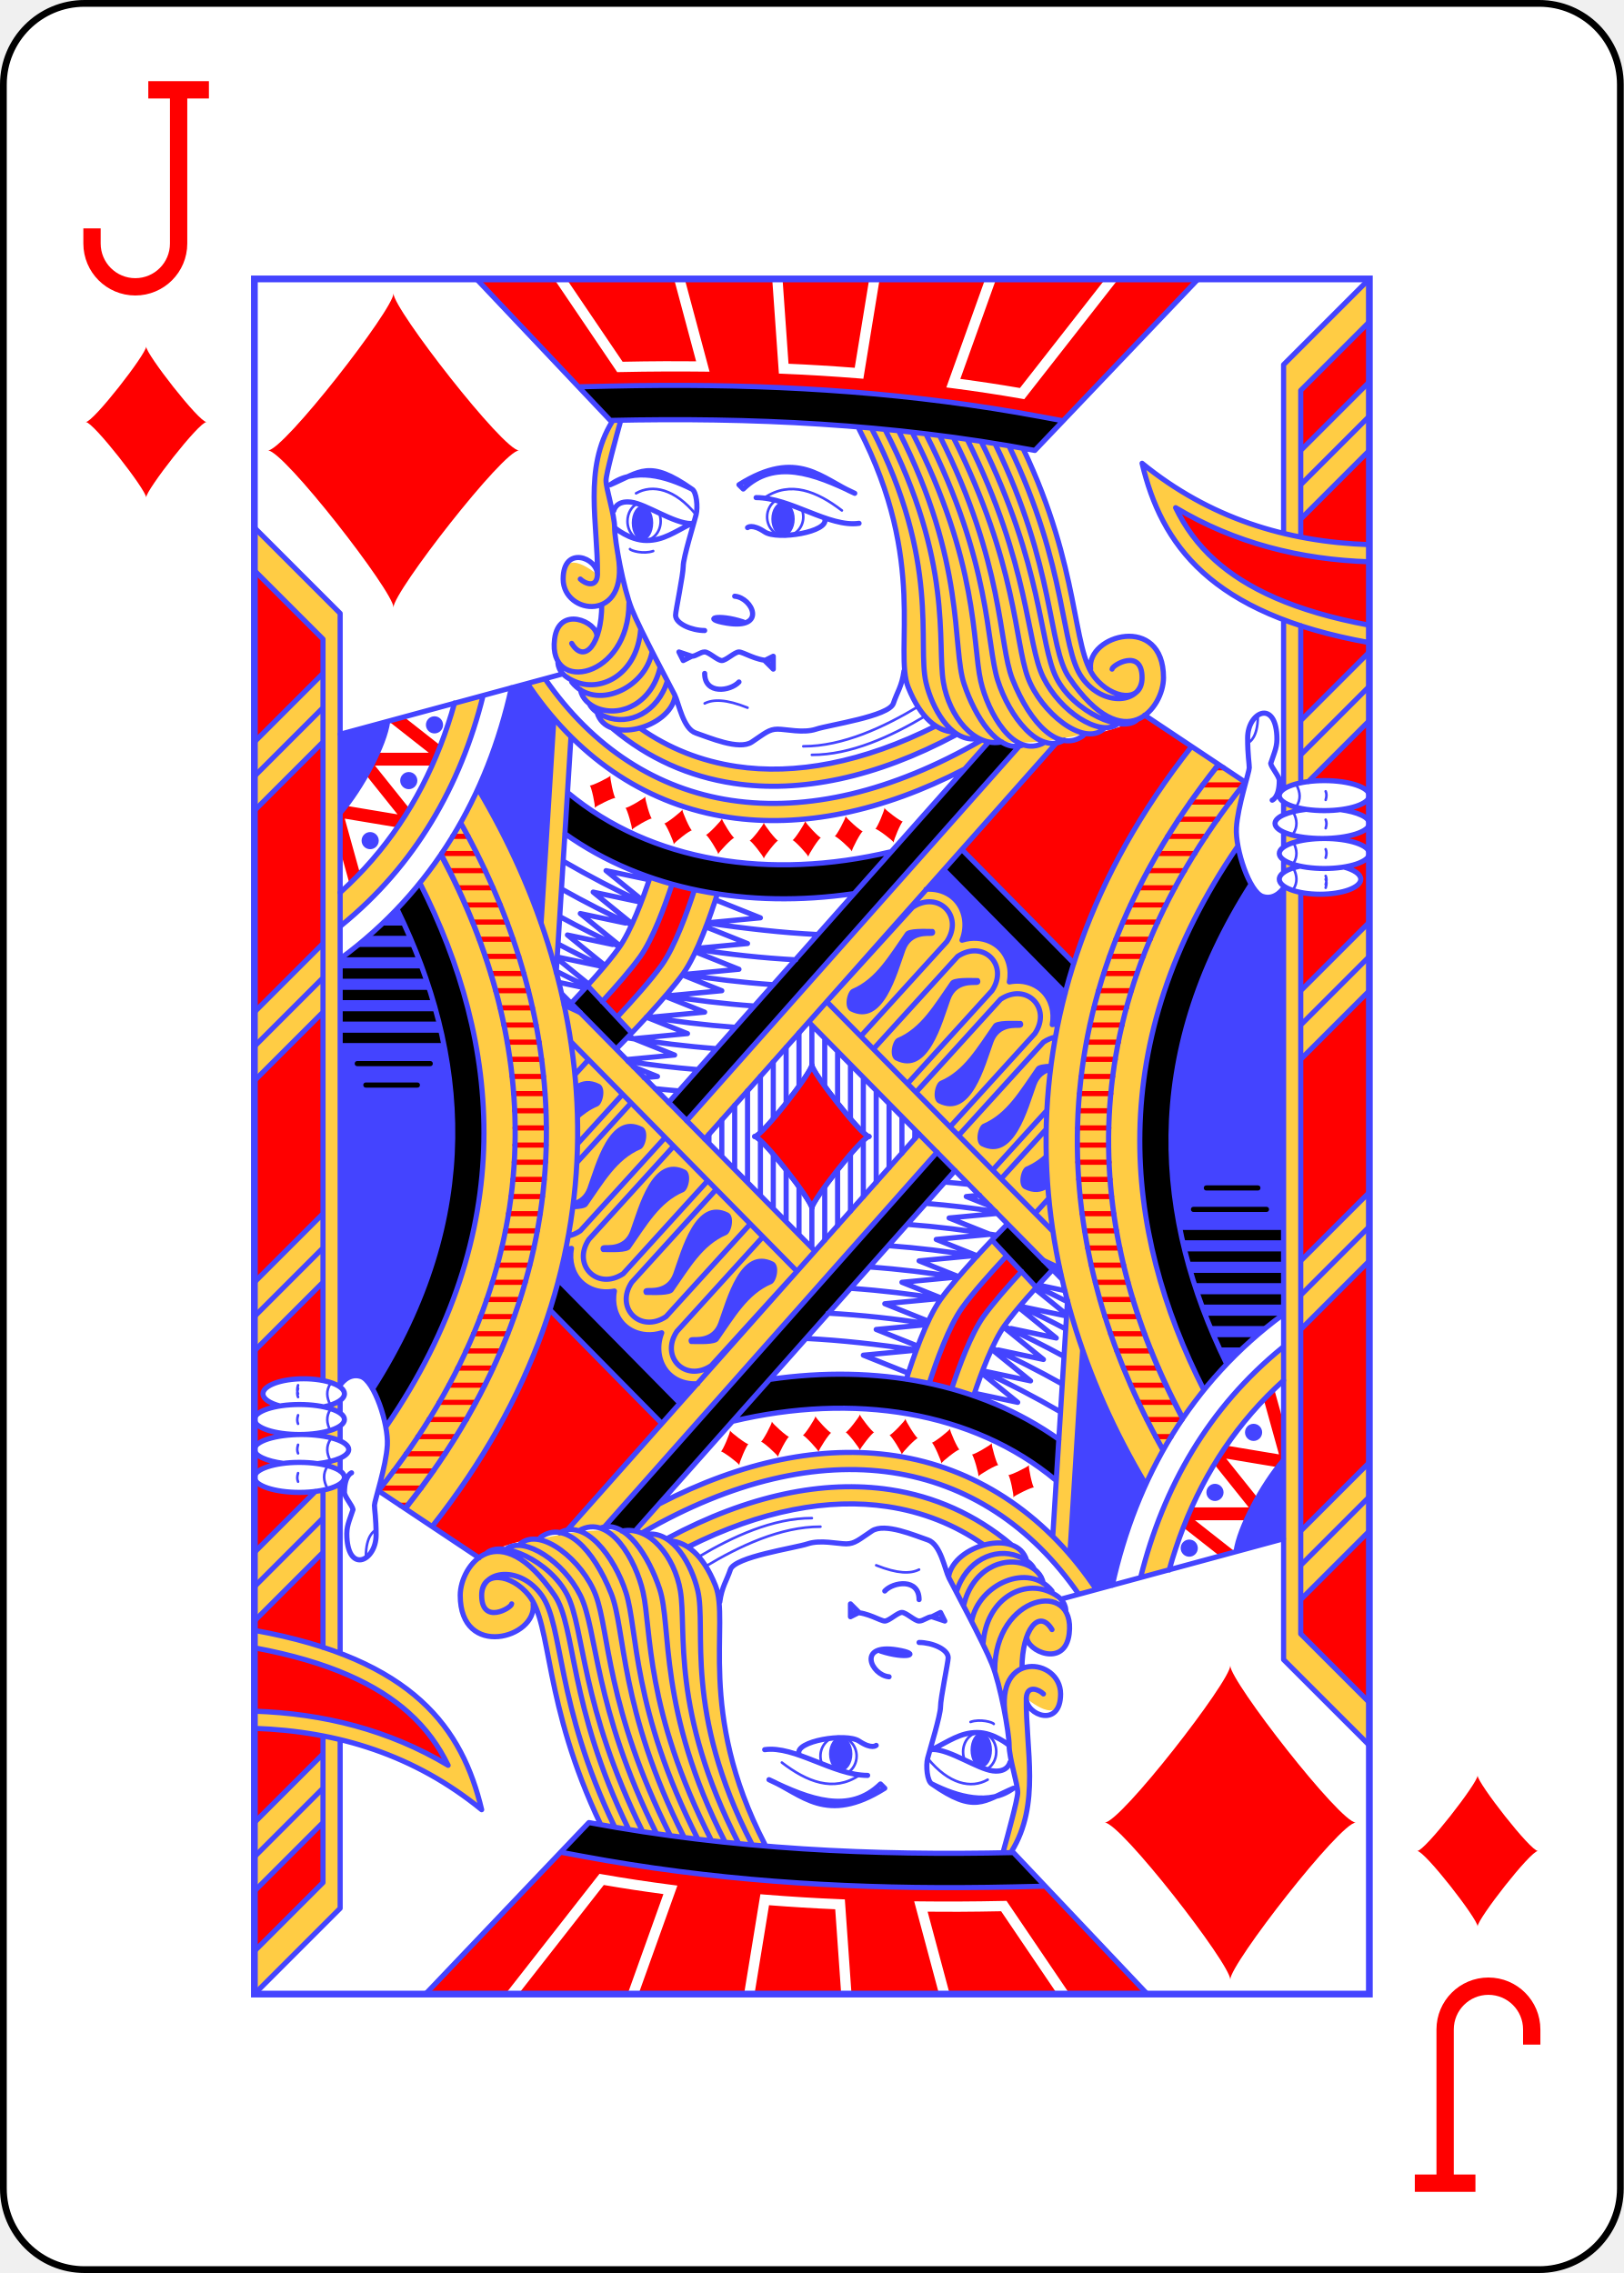
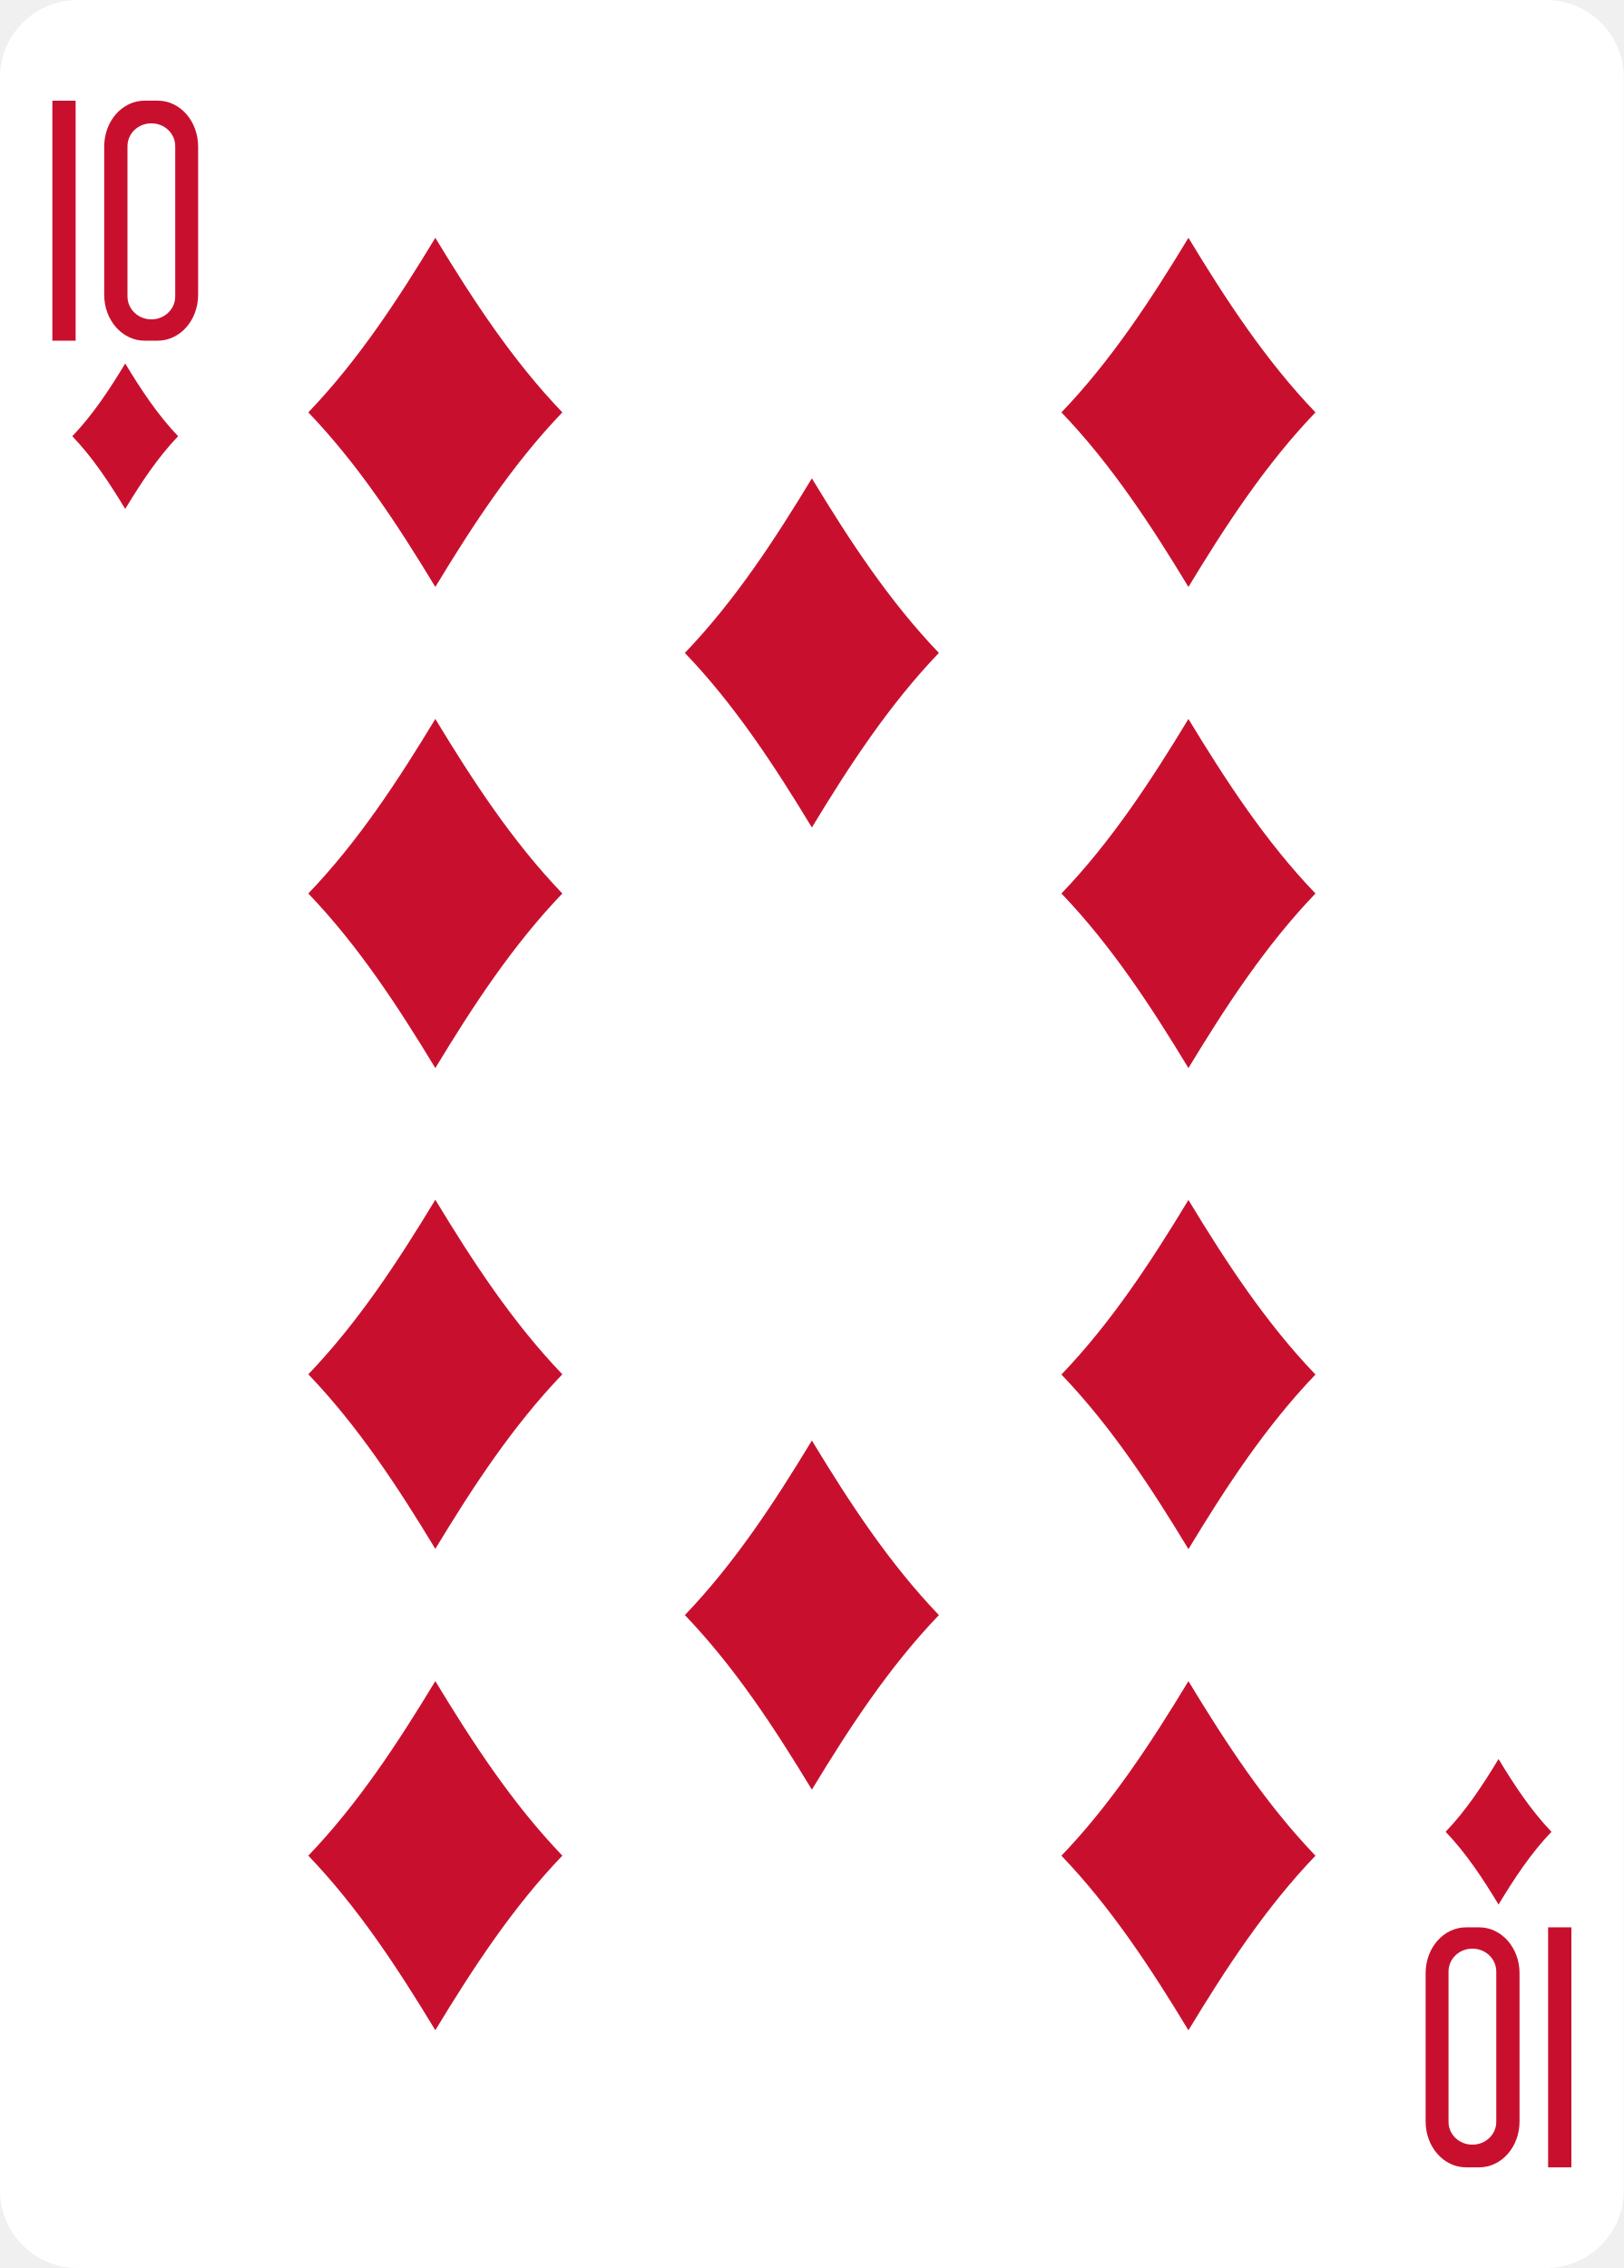
- <svg xmlns="http://www.w3.org/2000/svg" xmlns:xlink="http://www.w3.org/1999/xlink" class="card" face="JD" height="3.5in" preserveAspectRatio="none" viewBox="-120 -168 240 336" width="2.5in">
-   <defs>
-     <symbol id="VDJ" viewBox="-500 -500 1000 1000" preserveAspectRatio="xMinYMid">
-       <path d="M50 -460L250 -460M150 -460L150 250A100 100 0 0 1 -250 250L-250 220" stroke="red" stroke-width="80" stroke-linecap="square" stroke-miterlimit="1.5" fill="none" />
-     </symbol>
-     <symbol id="SDJ" viewBox="-600 -600 1200 1200" preserveAspectRatio="xMinYMid">
-       <path d="M-400 0C-350 0 0 -450 0 -500C0 -450 350 0 400 0C350 0 0 450 0 500C0 450 -350 0 -400 0Z" fill="red" />
-     </symbol>
-     <symbol id="DJ6" preserveAspectRatio="none" viewBox="0 0 1300 2000">
-       <g transform="scale(-1,1)translate(-1300,0)">
-         <path stroke="#44F" stroke-linecap="round" stroke-linejoin="round" stroke-width="3" fill="none" d="M85,590c-4.701,8.725 -5.187,17.099 0,25M88.71,621.884c-4.701,8.725 -5.187,17.099 0,25M88.71,656.884c-4.701,8.725 -5.187,17.099 0,25M88.71,686.884c-4.701,8.725 -5.187,17.099 0,25M130,510c0,25 10,30 10,30M50.928,597.5c-1.131,2.58 -1.339,5.774 0,10M50.928,630.524c-1.131,2.58 -1.339,5.774 0,10M50.928,665c-1.131,2.58 -1.339,5.774 0,10M50.928,700c-1.131,2.58 -1.339,5.774 0,10M50.928,696.159c-1.131,2.58 -1.339,5.774 0,10M725,500c25,-10 40,-10 50,-5M705,255c-30,-20 -60.951,-7.28 -90,15M785,275c24.496,-30.289 50.876,-35.961 70,-25M692.54,258.604c5.799,4.009 9.635,10.975 9.635,18.896 0,12.426 -9.441,22.5 -21.088,22.5 -11.646,0 -21.088,-10.074 -21.088,-22.5 0,-3.285 0.66,-6.406 1.846,-9.22M853.124,261.739c6.976,3.399 11.876,11.415 11.876,20.761 0,12.426 -8.662,22.5 -19.347,22.5 -10.685,0 -19.347,-10.074 -19.347,-22.5 0,-3.816 0.817,-7.411 2.259,-10.56M835,317.323c11.292,3.969 26.1,-0.362 27.069,-2.323M517.969,509.822C557.538,533.358 604.489,555.092 650,555M525.369,498.266C565.472,522.392 613.488,545.094 660,545" />
-         <use xlink:href="#SDJ" height="200" width="200" transform="translate(650,1000)scale(1,1)rotate(0)translate(-100,-100)" stroke="#44F" stroke-width="36" stroke-linejoin="round" stroke-linecap="round" />
-         <use xlink:href="#SDJ" height="50" width="50" transform="translate(894,598)scale(1,1)rotate(-26)translate(-25,-25)" />
-         <use xlink:href="#SDJ" height="50" width="50" transform="translate(852,623)scale(1,1)rotate(-22)translate(-25,-25)" />
-         <use xlink:href="#SDJ" height="50" width="50" transform="translate(806,639)scale(1,1)rotate(-14)translate(-25,-25)" />
-         <use xlink:href="#SDJ" height="50" width="50" transform="translate(757,650)scale(1,1)rotate(-6)translate(-25,-25)" />
-         <use xlink:href="#SDJ" height="50" width="50" transform="translate(706,655)scale(1,1)rotate(0)translate(-25,-25)" />
-         <use xlink:href="#SDJ" height="50" width="50" transform="translate(656,653)scale(1,1)rotate(5)translate(-25,-25)" />
-         <use xlink:href="#SDJ" height="50" width="50" transform="translate(607,647)scale(1,1)rotate(10)translate(-25,-25)" />
-         <use xlink:href="#SDJ" height="50" width="50" transform="translate(560,637)scale(1,1)rotate(15)translate(-25,-25)" />
+ <svg xmlns="http://www.w3.org/2000/svg" width="63mm" height="88mm" viewBox="0 0 238.111 332.599" version="1.1" id="svg8">
+   <defs id="defs2" />
+   <g id="layer1" transform="translate(-1176.397,-1075.635)">
+     <g transform="matrix(1.06667,0,0,1.06667,-1854.08,1108.11)" id="DIAMOND-10">
+       <g style="display:inline" id="g7028-7" transform="translate(2580.63,-400.721)">
+         <rect ry="10.664" rx="10.678" style="display:inline;fill:#ffffff;fill-opacity:1;stroke:none;stroke-width:1.001;stroke-miterlimit:4;stroke-dasharray:none;stroke-opacity:1" id="rect7030-4" width="223.228" height="311.811" x="260.433" y="370.276" />
      </g>
-     </symbol>
-     <symbol id="DJ5" preserveAspectRatio="none" viewBox="0 0 1300 2000">
-       <g transform="scale(-1,1)translate(-1300,0)">
-         <path stroke="#44F" stroke-linecap="round" stroke-linejoin="round" stroke-width="6" fill="none" d="M100,709.952V1610L-2.9802322e-6,1710M100,678.111v13.911M100,645.033v17.312M100,609.791v14.839M100,397.41V594.643M5.9604645e-7,5.9604645e-7 100,100v196.63M100.156,1207.275c107.997,79.347 171.737,190.717 199.486,315.914M207.3,545.261C445.376,846.844 403.682,1165.656 260.675,1405.606M358.174,1166.617 653.704,866.472M365.264,541.561 774.865,1002.951M650,870.236V1005M635,885.469V1120.805M620,900.703 620,1103.908M605,915.937l10e-6,171.074M590,931.172V1070.115M575,946.406V1053.219M560,961.641l-2e-5,74.682M545,976.875l-10e-6,42.551M530,992.109v10.42M408.006,544.65 795.9,981.588M444.424,540.616l372.51,419.609M368.801,1110.75 632.661,842.769M354.528,832.821 496.146,688.992M344.459,797.973 475.103,665.289M144.449,587.034 262.085,508.61M940.101,460.451l259.692,70.425M882.049,524.54c-41.333,34.618 -88.82,55.864 -141.033,63.696 -77.195,11.579 -165.246,-6.435 -258.699,-56.453M453.028,538.37c103.513,59.813 202.907,82.851 290.956,69.644 86.565,-12.985 161.584,-61.304 217.217,-141.821M850.411,523.829C816.55,547.595 778.945,562.323 738.049,568.457 669.735,578.704 590.814,564.241 505.551,521.317M557.384,667.852c141.56,33.774 280.148,12.039 377.1,-68.721M930.877,534.031l17.164,274.628M950.766,512.261c5.176,82.814 10.432,166.905 14.861,237.784M601.099,716.788c123.687,18.042 244.26,-3.946 336.972,-69.989M760.133,716.928C767.967,741.662 783.721,787.209 800,810c19.662,27.527 60.973,70.517 77.718,87.621M786.849,712.279C795.124,737.784 809.834,778.767 825,800c12.464,17.45 33.628,41.114 51.719,60.458M813.053,705.961C821.503,731.58 835.544,769.762 850,790c10.843,15.18 28.27,35.063 44.53,52.714M838.642,697.737C847.145,723.316 860.874,760.224 875,780c13.414,18.779 36.904,44.756 55.795,64.8M153.972,662.331C309.967,889.988 287.883,1108.489 192.987,1295.533M1199.928,715.507c-53.227,-48.045 -91.438,-105.975 -116.853,-171.387 -6.273,-16.146 -11.767,-32.747 -16.514,-49.768M1198.823,754.032c-86.122,-69.992 -139.221,-162.657 -165.48,-268.012M1144.6,515.971c3.51,27.018 30.401,77.532 54.943,106.167M80,240 -2.9802322e-7,160M0,120l80,80M80,280 -2.9802322e-7,200M80,555 -2.9802322e-7,475M0,435l80,80M80,870 -2.9802322e-7,790M0,750l80,80M80,910 -2.9802322e-7,830M80,1185 -2.9802322e-7,1105M0,1065l80,80M80,1225 -2.9802322e-7,1145M80,1500 -2.9802322e-7,1420M0,1380l80,80M80,1540 -2.9802322e-7,1460M80,715.826V1580L-5.9604645e-7,1660M80,404.212V586.914M0,50l80,80v170.958M592.661,882.769l-100,-110c-20,-30 10,-60 40,-40l100,110M538.524,938.376 440,830c-20,-30 10,-60 40,-40l98.193,108.012M488.885,988.773 390,880c-20,-30 10,-60 40,-40l98.606,108.467M366.055,884.082c4.519,0.868 9.232,2.776 13.945,5.918l98.886,108.774M439.259,1039.185 376.341,969.976M376.856,991.542l52.371,57.608M389.335,1089.268l-15.594,-17.153M516.977,711.775c-1.078,-0.089 -2.152,-0.14 -3.221,-0.156 -1.297,-0.018 -2.586,0.017 -3.863,0.105 -10.219,0.706 -19.688,4.787 -26.588,11.688 -11.544,11.544 -15.19,30.278 -8.35,47.686 -5.928,-1.859 -11.945,-2.542 -17.723,-2.143 -10.219,0.706 -19.689,4.787 -26.59,11.688 -9.67,9.67 -13.793,24.386 -10.859,39.141 -4.226,-0.84 -8.449,-1.111 -12.551,-0.828 -10.219,0.706 -19.689,4.787 -26.59,11.688 -9.617,9.617 -13.748,24.224 -10.908,38.896 -0.283,-0.06 -0.566,-0.133 -0.85,-0.188 -0.98,-0.203 -1.978,-0.307 -2.979,-0.311 -0.87,-0.003 -1.723,0.068 -2.555,0.208M911.501,824.106l-51.301,54.965M848.93,726.398c30.438,-14.244 60.781,-29.936 91.001,-47.503M860.229,753.123c27.325,-12.679 54.575,-26.511 81.729,-41.804M874.067,778.661c23.36,-10.811 46.666,-22.46 69.903,-35.142M892.425,802.102c17.883,-8.34 35.733,-17.177 53.545,-26.598M912.413,824.762c11.862,-5.596 23.71,-11.414 35.541,-17.48M919.958,855.554c6.272,-2.875 12.539,-5.81 18.803,-8.809M848.071,724.086 890,690 839.651,700.627M859.686,751.837 905,715 852.309,726.121M873.553,777.759 920,740 867.309,751.121M891.242,800.573 935,765 882.309,776.121M946.916,790.651l-49.607,10.47M910.283,822.288l36.743,-29.869M944.574,820.366l-27.265,5.754M921.876,854.122l18.259,-14.844M796.745,810.826 735,805 785,785M816.745,835.826 755,830 800.995,811.602M836.745,860.825 775,855 821.293,836.483M856.745,885.826 795,880 843.076,860.769M865.487,910.235 810,905 860,885M771.875,751.157c-45.675,6.443 -87.52,11.323 -128.233,13.293M771.745,750.826 710,745 760,725M784.463,781.691c-37.56,5.866 -76.037,10.142 -115.741,12.289M783.928,780.56 725,775 773.666,755.534M800.543,810.726c-34.211,5.512 -69.172,9.723 -105.121,12.221 -0.113,0.008 -0.226,0.016 -0.338,0.024M820.562,835.723c-33.673,5.426 -68.073,9.591 -103.426,12.104M842.46,860.416c-33.626,5.47 -67.975,9.688 -103.271,12.263M865,885c-33.784,5.565 -68.294,9.873 -103.757,12.527M864.175,912.505c-26.572,4.034 -53.609,7.264 -81.218,9.499M832.539,944.214c-9.118,0.981 -18.296,1.857 -27.537,2.622M845.626,931.474 830,930 857.643,918.943M137.753,705.592c129.038,202.306 110.486,391.093 29.078,558.571M144.664,587.05c211.433,263.851 187.394,526.874 72.807,741.458M240.698,1365.491C368.264,1137.311 400.016,847.839 175.72,566.274M144.78,587.132C356.096,850.901 332.058,1113.924 217.853,1328.87M176.02,566.162c223.996,281.677 192.244,571.149 64.817,798.824M100,710c0,0 9.291,14.995 24.328,10.107C139.668,715.121 156.474,665.06 155,640c-1.468,-24.957 -15,-65 -15,-70 0,-5 1.909,-14.691 1.909,-34.691 0,-30 -31.909,-45.309 -34.073,-2.527C107.209,545.174 110,550 115,565M115,565c-0.676,4.552 -10,15 -10,20 0,20 8.286,22.809 8.286,22.809M0,602.5A52.5,17.5 0 0 1 52.5,585 52.5,17.5 0 0 1 105,602.5 52.5,17.5 0 0 1 52.5,620 52.5,17.5 0 0 1 0,602.5M0,635c0,0 0,0 0,0 0,-7.263 13.907,-13.493 33.71,-16.141M73.837,618.553C94.935,621 110,627.44 110,635c0,9.665 -24.624,17.5 -55,17.5 -30.376,0 -55,-7.835 -55,-17.5M0,670A52.5,17.5 0 0 1 52.5,652.5 52.5,17.5 0 0 1 105,670 52.5,17.5 0 0 1 52.5,687.5 52.5,17.5 0 0 1 0,670M81.191,684.829C95.421,687.851 105,693.514 105,700c0,9.665 -21.266,17.5 -47.5,17.5 -26.234,0 -47.5,-7.835 -47.5,-17.5 0,-5.87 7.845,-11.066 19.884,-14.24M71.354,586.354 1.8096853e-5,515M0.02,309.855C97.554,306.607 187.046,278.578 265,215 242.582,308.966 186.547,390.542 0.192,424.084M0.026,329.865C80.534,327.262 156.893,308.022 225.898,266.748 215.042,289.094 200.421,309.706 179.627,328.295 143.531,360.564 88.07,387.481 0.303,403.733M403.784,197.624C336.263,339.655 347.37,430.787 320,465c-20,25 -55,30 -55,0 0,-35 34.9,-14.626 35,-10M420.15,194.736C350.946,338.298 360.638,429.107 335,465c-25,35 -70,30 -70,0M436.417,192.11C365.772,337.154 375.059,428.375 350,465c-65,95 -110,35 -110,0 0,-75 90,-50 85,-10M452.669,189.51C380.329,335.873 384.964,425.072 365,465c-20,40 -77.602,65.61 -94.572,48.745M468.763,187.305C395.282,334.978 400.064,424.872 380,465c-20,40 -64.5,68.136 -85,55M484.862,185.097C410.176,334.001 413.892,422.783 398.06,465c-15,40 -63.998,80.555 -88.06,60M500.989,182.866C425.269,333.183 432.827,424.628 416.121,466.749 395,520 361.556,552.647 333.873,532.762M517.083,180.7C440.175,332.311 447.076,424.662 433.307,468.06 420,510 385.05,555.512 355.845,537.641M532.953,178.991C455.14,331.615 463.149,424.349 453.116,468.935 445,505 414.577,561.021 378.609,540.433M548.832,177.272C470.166,330.965 486.957,428.902 472.488,472.432 460,510 433.177,553.423 404.187,543.706M564.713,175.556C485.046,330.227 504.286,424.838 496.669,470.246 490,510 460.572,546.713 428.474,539.875M580,175C500,330 527.498,425.817 516.915,470.683 510,500 488.836,539.016 459.373,536.333M595,175c-80,155 -40.203,258.598 -57.401,301.367 -14.963,37.211 -34.463,50.386 -51.885,51.962M872.923,165.37C878.475,185.244 890,227.409 890,235c0,10 -10,40 -10,55 0,15 -10,70 -20,95 -10,25 -45,90 -50,100 -5,10 -9.809,39.563 -24.809,44.563C770.191,534.563 735,550 720,540c-15,-10 -20,-15 -30,-15 -10,0 -30,5 -45,0 -15,-5 -85,-15 -90,-30 -4.379,-13.209 -10,-20 -12.377,-37.814M600,250c38.334,-16.373 66.186,-53.253 135,-10v0l-5,5c-36.119,-35.307 -82.46,-18.225 -130,5v0M885,240c-35,-15 -45,-30 -95,5v0c30,-15 66.711,-25.583 95,-5v0M790,245c-5.615,2.796 -7.258,21.124 -5,30 2.466,9.691 15,50 15,60 0,10 8.935,52.186 8.935,57.186C808.935,402.186 790,410 775,410M740,370c-20.808,1.708 -37.884,39.089 9.316,31.367C779.331,396.457 760,390 730,400M695,440v15l10,-10 -10,-5v0M805,435l-5,10 -10,-5 15,-5v0M700,445c15,0 30,-10 35,-10 5,0 15,10 20,10 5,0 15,-10 20,-10 5,0 10,5 15,5M735,470c10.017,10.832 40,15 40,-10M595,285c35,5 80,-30 120,-30M635,280c-5,15 55,25 70,15 15,-10 20,-5 20,-5M790.923,285.265c20,0 52.332,-22.8 70,-25 17.668,-2.2 20,10 20,10M790,285c20,10 33.071,20 52.775,20C862.479,305 880,290 880,290M882.739,166.219C916.805,221.491 899.287,285.408 900,345c0.877,16.276 15,10 20,5M875.871,322.903C862.68,401.749 940,392.043 940,350c0,-40 -40,-25 -40,-5M895,380c0,45 20,70 35,45M863.258,377.678C863.149,465.861 958.062,484.498 950,420c-5,-40 -50,-20 -49.354,-3.324M849.71,409.419C853.692,459.152 893.434,482.286 925,470c18.663,-7.264 21.42,-17.97 21.126,-24.435M836.381,435.227C844.554,477.951 902.816,504.171 930,470M826.958,452.98c9.23,40.691 44.654,58.763 73.332,47.601 9.377,-3.79 17.976,-11.415 19.488,-21.63M818.484,468.745c11.128,36.612 44.521,52.456 71.806,41.836 10.08,-3.923 15.519,-8.85 18.345,-13.571M809.429,486.652c6.149,37.142 80.063,56.922 91.04,18.908M920.159,125.779l-34.261,-0.77c-20.572,-0.462 -41.188,-0.75 -61.848,-0.84 -144.617,-0.628 -291.435,8.513 -441.393,36.51l-25.623,4.783M199.524,-1.861155e-4 390,200C557.854,168.663 722.223,161.344 885,165L1041.082,-4.7504902e-4M472.329,571.725c96.126,49.651 189.631,68.816 274.622,56.068 92.087,-13.813 172.42,-65.876 230.705,-150.232l3.633,-5.258" />
+       <path id="path7062-5" d="m 2858.278,39.528 c -2.161,-3.569 -4.434,-7.037 -7.275,-10 2.841,-2.963 5.114,-6.431 7.275,-10 2.161,3.569 4.434,7.037 7.275,10 -2.841,2.963 -5.114,6.431 -7.275,10 z" style="display:inline;opacity:1;fill:#c8102e;fill-opacity:1" />
+       <path id="path7064-0" d="m 3004.442,50.25 c -5.186,-8.565 -10.643,-16.889 -17.461,-24 6.819,-7.111 12.275,-15.435 17.461,-24 5.186,8.565 10.642,16.889 17.461,24 -6.819,7.111 -12.275,15.435 -17.461,24 z" style="display:inline;opacity:1;fill:#c8102e;fill-opacity:1" />
+       <path style="display:inline;opacity:1;fill:#c8102e;fill-opacity:1" d="m 3047.073,231.393 c -2.161,-3.569 -4.434,-7.037 -7.275,-10 2.841,-2.963 5.114,-6.431 7.275,-10 2.161,3.569 4.434,7.037 7.275,10 -2.841,2.963 -5.114,6.431 -7.275,10 z" id="path7066-9" />
+       <path id="path7068-2" d="m 2900.909,50.25 c -5.186,-8.565 -10.643,-16.889 -17.461,-24 6.819,-7.111 12.275,-15.435 17.461,-24 5.186,8.565 10.642,16.889 17.461,24 -6.819,7.111 -12.275,15.435 -17.461,24 z" style="display:inline;opacity:1;fill:#c8102e;fill-opacity:1" />
+       <path id="path7070-0" d="m 3004.442,116.397 c -5.186,-8.565 -10.643,-16.889 -17.461,-24 6.819,-7.111 12.275,-15.435 17.461,-24 5.186,8.565 10.642,16.889 17.461,24 -6.819,7.111 -12.275,15.435 -17.461,24 z" style="display:inline;opacity:1;fill:#c8102e;fill-opacity:1" />
+       <path style="display:inline;opacity:1;fill:#c8102e;fill-opacity:1" d="m 2900.909,116.397 c -5.186,-8.565 -10.643,-16.889 -17.461,-24 6.819,-7.111 12.275,-15.435 17.461,-24 5.186,8.565 10.642,16.889 17.461,24 -6.819,7.111 -12.275,15.435 -17.461,24 z" id="path7072-0" />
+       <path style="display:inline;opacity:1;fill:#c8102e;fill-opacity:1" d="m 2952.675,83.32 c -5.186,-8.565 -10.643,-16.889 -17.461,-24 6.819,-7.111 12.275,-15.435 17.461,-24 5.186,8.565 10.642,16.889 17.461,24 -6.819,7.111 -12.275,15.435 -17.461,24 z" id="path7074-4" />
+       <path style="display:inline;opacity:1;fill:#c8102e;fill-opacity:1" d="m 2900.909,248.676 c -5.186,-8.565 -10.643,-16.889 -17.461,-24 6.819,-7.111 12.275,-15.435 17.461,-24 5.186,8.565 10.642,16.889 17.461,24 -6.819,7.111 -12.275,15.435 -17.461,24 z" id="path7084-9" />
+       <path style="display:inline;opacity:1;fill:#c8102e;fill-opacity:1" d="m 3004.442,248.683 c -5.186,-8.565 -10.643,-16.889 -17.461,-24 6.819,-7.111 12.275,-15.435 17.461,-24 5.186,8.565 10.642,16.889 17.461,24 -6.819,7.111 -12.275,15.435 -17.461,24 z" id="path7086-7" />
+       <path style="display:inline;opacity:1;fill:#c8102e;fill-opacity:1" d="m 3004.442,182.53 c -5.186,-8.565 -10.643,-16.889 -17.461,-24 6.819,-7.111 12.275,-15.435 17.461,-24 5.186,8.565 10.642,16.889 17.461,24 -6.819,7.111 -12.275,15.435 -17.461,24 z" id="path7088-6" />
+       <path id="path7090-8" d="m 2900.909,182.497 c -5.186,-8.565 -10.643,-16.889 -17.461,-24 6.819,-7.111 12.275,-15.435 17.461,-24 5.186,8.565 10.642,16.889 17.461,24 -6.819,7.111 -12.275,15.435 -17.461,24 z" style="display:inline;opacity:1;fill:#c8102e;fill-opacity:1" />
+       <path id="path7092-79" d="m 2952.675,215.601 c -5.186,-8.565 -10.643,-16.889 -17.461,-24 6.819,-7.111 12.275,-15.435 17.461,-24 5.186,8.565 10.642,16.889 17.461,24 -6.819,7.111 -12.275,15.435 -17.461,24 z" style="display:inline;opacity:1;fill:#c8102e;fill-opacity:1" />
+       <g transform="matrix(1,0,0,0.99998,1809.68,-538.726)" style="opacity:1;fill:#d40000;fill-opacity:1" id="g8345-9-6-9-5">
+         <path style="fill:#c8102e;fill-opacity:1" id="path31-8-2-5-6" d="m 1038.583,555.13 v -33 h 3.199 v 33 z m 0,0" />
+         <path style="fill:#c8102e;fill-opacity:1" id="path33-2-0-3-1" d="m 1051.264,522.129 c -3.079,0 -5.554,2.813 -5.554,6.306 v 20.389 c 0,3.494 2.476,6.305 5.554,6.305 h 1.797 c 3.079,0 5.559,-2.811 5.559,-6.305 v -20.389 c 0,-3.494 -2.481,-6.306 -5.559,-6.306 z m 0.929,3.12 c 1.818,0 3.28,1.395 3.28,3.139 v 20.659 c 0,1.744 -1.462,3.152 -3.28,3.152 -1.818,0 -3.285,-1.408 -3.285,-3.152 v -20.659 c 0,-1.743 1.467,-3.139 3.285,-3.139 z m 0,0" />
      </g>
-     </symbol>
-     <symbol id="DJ4" preserveAspectRatio="none" viewBox="0 0 1300 2000">
-       <g transform="scale(-1,1)translate(-1300,0)">
-         <path fill="black" d="M130,1057c-4.057,-0.057 -4.057,6.057 0,6h60c4.057,0.057 4.057,-6.057 0,-6zm-10,25c-4.057,-0.057 -4.057,6.057 0,6h85c4.057,0.057 4.057,-6.057 0,-6zm-20,27v12h117.996l2.322,-12zm0,25v12h112.19l2.612,-12zm0,25v12h104.353l3.774,-12zm0,25v12h96.806l3.483,-12zm17.561,37h68.505l4.935,-12h-87.372zm29.898,25h27.866l4.935,-12h-46.444zM885.898,125.01c-20.572,-0.462 -41.188,-0.75 -61.848,-0.84 -144.617,-0.628 -291.435,8.513 -441.393,36.51L356.765,165.141 390,200c167.854,-31.337 332.223,-38.656 495,-35l35.361,-38.408zM934.484,599.132c-96.952,80.76 -235.54,102.495 -377.1,68.721l43.715,48.936c123.687,18.042 244.26,-3.946 336.972,-69.989zM816.934,960.224 444.424,540.616 408.006,544.65 795.9,981.588ZM496.146,688.992 354.528,832.821 344.459,797.973 475.103,665.289ZM877.718,897.621c-4.427,-4.522 -10.572,-10.854 -17.549,-18.39l51.237,-55.326c6.549,7.159 13.215,14.344 19.389,20.895M192.987,1295.533c94.897,-187.044 116.98,-405.546 -39.015,-633.202 -4.979,15.602 -9.504,32.46 -16.219,43.261 129.038,202.306 110.486,391.093 29.078,558.571z" />
+       <g transform="matrix(-1,0,0,-0.99998,4095.67,789.647)" style="opacity:1;fill:#d40000;fill-opacity:1" id="g8345-5-0-8-9">
+         <path style="fill:#c8102e;fill-opacity:1" id="path31-1-3-1-4" d="m 1038.583,555.13 v -33 h 3.199 v 33 z m 0,0" />
+         <path style="fill:#c8102e;fill-opacity:1" id="path33-5-5-1-9" d="m 1051.264,522.129 c -3.079,0 -5.554,2.813 -5.554,6.306 v 20.389 c 0,3.494 2.476,6.305 5.554,6.305 h 1.797 c 3.079,0 5.559,-2.811 5.559,-6.305 v -20.389 c 0,-3.494 -2.481,-6.306 -5.559,-6.306 z m 0.929,3.12 c 1.818,0 3.28,1.395 3.28,3.139 v 20.659 c 0,1.744 -1.462,3.152 -3.28,3.152 -1.818,0 -3.285,-1.408 -3.285,-3.152 v -20.659 c 0,-1.743 1.467,-3.139 3.285,-3.139 z m 0,0" />
      </g>
-     </symbol>
-     <symbol id="DJ3" preserveAspectRatio="none" viewBox="0 0 1300 2000">
-       <g transform="scale(-1,1)translate(-1300,0)">
-         <path fill="#44F" d="M509,758c9,0 28.315,-1.237 32,4 19,27 34.047,54.141 62,66 5.895,2.501 10.258,21.901 2,26 -38.418,19.069 -54.167,-44.095 -64,-71 -7.297,-19.969 -27.054,-16.342 -31,-17 -6,-1 -3.687,-8 -1,-8zM456.339,815.231c9,0 28.315,-1.237 32,4 19,27 34.047,54.141 62,66 5.895,2.501 10.258,21.901 2,26 -38.418,19.069 -54.167,-44.095 -64,-71 -7.297,-19.969 -27.054,-16.342 -31,-17 -6,-1 -3.687,-8 -1,-8zM406.339,865.231c9,0 28.315,-1.237 32,4 19,27 34.047,54.141 62,66 5.895,2.501 10.258,21.901 2,26 -38.418,19.069 -54.167,-44.095 -64,-71 -7.297,-19.969 -27.054,-16.342 -31,-17 -6,-1 -3.687,-8 -1,-8zM371.248,915.149c7.579,0.188 14.956,1.05 17.09,4.082 19,27 34.047,54.141 62,66 5.895,2.501 10.258,21.901 2,26 -38.418,19.069 -54.167,-44.095 -64,-71 -3.549,-9.711 -10.044,-13.842 -16.235,-15.599M376.289,1019.066c7.016,6.682 14.831,12.255 24.049,16.166 5.895,2.501 10.258,21.901 2,26 -10.879,5.4 -19.941,4.206 -27.565,-0.892M697.25,280a13.625,20 0 0 1 -13.625,20 13.625,20 0 0 1 -13.625,-20 13.625,20 0 0 1 13.625,-20 13.625,20 0 0 1 13.625,20zM860,284.506a12.5,20.292 0 0 1 -12.5,20.292 12.5,20.292 0 0 1 -12.5,-20.292 12.5,20.292 0 0 1 12.5,-20.292 12.5,20.292 0 0 1 12.5,20.292zM1039.288,594.296c-17.009,-37.323 -29.874,-76.645 -38.918,-117.435l-19.08,-4.558 -3.633,5.258c-8.474,12.264 -17.414,23.846 -26.839,34.714 5.125,82.8 10.381,166.892 15.044,237.706 19.442,-54.632 44.354,-106.743 73.427,-155.684zM1144.6,515.971l55.194,14.905m-55.194,-14.905c3.51,27.018 30.401,77.532 54.943,106.167l0.251,-91.261M137.57,706c-4.348,7.569 -8.855,12.681 -13.242,14.107C109.291,724.995 100,709.976 100,709.976l0.078,496.904c23.977,17.954 45.709,37.081 66.058,57.431 82.103,-167.626 100.655,-356.414 -28.566,-558.312zM100,1610 -10,1720M354.528,832.821l141.618,-143.829 20.83,22.783c-1.078,-0.089 -2.152,-0.14 -3.221,-0.156 -1.297,-0.018 -2.586,0.017 -3.863,0.105 -10.219,0.706 -19.688,4.787 -26.588,11.688 -11.544,11.544 -15.19,30.278 -8.35,47.686 -5.928,-1.859 -11.945,-2.542 -17.723,-2.143 -10.219,0.706 -19.689,4.787 -26.59,11.688 -9.67,9.67 -13.793,24.386 -10.859,39.141 -4.226,-0.84 -8.449,-1.111 -12.551,-0.828 -10.219,0.706 -19.689,4.787 -26.59,11.688 -9.617,9.617 -13.748,24.224 -10.908,38.896 -0.283,-0.06 -0.566,-0.133 -0.85,-0.188 -0.98,-0.203 -1.978,-0.307 -2.979,-0.311 -0.87,-0.003 -1.723,0.068 -2.555,0.208zM1100,520a10,10 0 0 1 -10,10 10,10 0 0 1 -10,-10 10,10 0 0 1 10,-10 10,10 0 0 1 10,10zM1130,585a10,10 0 0 1 -10,10 10,10 0 0 1 -10,-10 10,10 0 0 1 10,-10 10,10 0 0 1 10,10zM1175,655a10,10 0 0 1 -10,10 10,10 0 0 1 -10,-10 10,10 0 0 1 10,-10 10,10 0 0 1 10,10z" />
-       </g>
-     </symbol>
-     <symbol id="DJ2" preserveAspectRatio="none" viewBox="0 0 1300 2000">
-       <g transform="scale(-1,1)translate(-1300,0)">
-         <path fill="red" d="M199.521,0l157.664,165.582 25.473,-4.902c149.958,-27.996 296.776,-37.138 441.393,-36.51 20.66,0.09 41.275,0.378 61.848,0.84l34.475,1.57L1040.949,0h-90.371l-73.627,108.701 -3.268,-0.072c-17.44,-0.384 -35.101,-0.607 -52.801,-0.684 -14.191,-0.062 -28.397,-0.029 -43.678,0.152l-7.916,0.094L798.268,0H696.223l-7.773,110.4 -5.359,0.221c-28.906,1.195 -58.058,2.965 -87.605,5.359L589.971,116.428 570.955,0H447.898l45.314,126.52 -7.391,0.957c-26.194,3.391 -52.95,7.403 -79.91,12.123L402.369,140.221 292.633,0Zm108.35,0 99.543,127.197c23.432,-4.051 46.649,-7.54 69.502,-10.588L435.15,0Zm275.244,0 16.924,103.627c25.991,-2.041 51.693,-3.606 77.189,-4.721L684.191,0Zm227.576,0 -25.73,96.07c12.299,-0.107 24.295,-0.176 35.975,-0.125 16.664,0.072 33.27,0.302 49.725,0.645L936.086,0ZM0,50v70l80,80v-70zm0,150v109.854c27.325,-0.911 54.014,-3.781 80,-8.816V280Zm225.898,66.748C156.887,308.026 80.516,327.253 0,329.854v73.936c87.942,-16.247 143.49,-43.188 179.627,-75.494 20.794,-18.589 35.415,-39.201 46.271,-61.547zM80,404.438C56.424,412.129 29.87,418.722 0,424.094V435l80,80zm182.084,104.172 -54.93,36.684c65.585,82.864 109.888,167.062 137.031,251.623L475.107,665.293 365.264,541.561c-34.415,-10.878 -70.714,-12.66 -103.18,-32.951zm863.334,2.24 -42.344,33.27 9.807,23.381h66.514l-40.512,50.641 14.359,21.424 61.381,-10.23 -17.67,63.613 12.203,12.115 10.982,-39.539 -0.596,-43.387 -6.068,-7.82 -60.371,10.062 36.715,-45.895L1156.74,552.5h-60.057l46.652,-36.656zM0,515v87.5a52.5,17.5 0 0 1 52.5,-17.5 52.5,17.5 0 0 1 18.664,1.164zm0,87.5V635c0,-7.263 13.907,-13.493 33.711,-16.141l0.301,-0.002A52.5,17.5 0 0 1 0,602.5ZM0,635v35a52.5,17.5 0 0 1 52.5,-17.5 52.5,17.5 0 0 1 27.5,2.619v-4.545C72.493,651.797 64.012,652.5 55,652.5 24.624,652.5 0,644.665 0,635Zm0,35v80l80,80V715.414C73.302,716.744 65.642,717.5 57.5,717.5 31.266,717.5 10,709.665 10,700c0,-5.867 7.837,-11.059 19.863,-14.234A52.5,17.5 0 0 1 0,670ZM170.152,567a3,3 0 1 0 0,6h8.428 0.381a3,3 0 1 0 0,-6h-0.381zM72.721,586.354A52.5,17.5 0 0 1 80,587.619v-1.266zM146.998,587a3,3 0 1 0 0,6h46.938 0.355a3,3 0 1 0 0,-6h-0.355zm15.473,20a3,3 0 1 0 0,6h45.842 0.324a3,3 0 1 0 0,-6H208.312ZM80,617.393a52.5,17.5 0 0 1 -6.863,1.166l0.699,-0.006c2.125,0.247 4.17,0.544 6.164,0.869zM176.955,627a3,3 0 1 0 0,6h44.982 0.297a3,3 0 1 0 0,-6h-0.297zm13.672,20a3,3 0 1 0 0,6h44.199 0.27a3,3 0 1 0 0,-6h-0.27zm12.871,20a3,3 0 1 0 0,6h43.381 0.25a3,3 0 1 0 0,-6h-0.25zm12.078,20a3,3 0 1 0 0,6h42.422a3,3 0 1 0 0,-6zm597.477,18.961 -26.203,6.318C795.125,737.784 809.834,778.767 825,800c12.701,17.782 34.437,42.018 52.748,61.559L894.529,842.715C878.269,825.064 860.843,805.18 850,790 835.544,769.762 821.502,731.58 813.053,705.961ZM226.846,707a3,3 0 1 0 0,6h41.582a3,3 0 1 0 0,-6zm10.307,20a3,3 0 1 0 0,6h41.021a3,3 0 1 0 0,-6zm9.557,20a3,3 0 1 0 0,6h40.467a3,3 0 1 0 0,-6zm8.814,20a3,3 0 1 0 0,6h39.76 0.156a3,3 0 1 0 0,-6h-0.156zm8.082,20a3,3 0 1 0 0,6h39.141a3,3 0 1 0 0,-6zm7.354,20a3,3 0 1 0 0,6h38.609a3,3 0 1 0 0,-6zm6.514,20a3,3 0 1 0 0,6h38.264a3,3 0 1 0 0,-6zM0,830v235l80,80V910Zm283.213,17a3,3 0 1 0 0,6h37.809a3,3 0 1 0 0,-6zm5.043,20a3,3 0 1 0 0,6h37.439a3,3 0 1 0 0,-6zm4.354,20a3,3 0 1 0 0,6h37.152a3,3 0 1 0 0,-6zm3.668,20a3,3 0 1 0 0,6h36.945a3,3 0 1 0 0,-6zm2.986,20a3,3 0 1 0 0,6h36.627a3,3 0 1 0 0,-6zm2.197,20a3,3 0 1 0 0,6h36.453a3,3 0 1 0 0,-6zm1.49,20a3,3 0 1 0 0,6h36.398a3,3 0 1 0 0,-6zm0.83,20a3,3 0 1 0 0,6H340a3,3 0 1 0 0,-6zm0.174,20a3,3 0 1 0 0,6H340a3,3 0 1 0 0,-6zm-0.484,20a3,3 0 1 0 0,6h36.412a3,3 0 1 0 0,-6zm-1.137,20a3,3 0 1 0 0,6h36.447a3,3 0 1 0 0,-6zm-1.787,20a3,3 0 1 0 0,6h36.555a3,3 0 1 0 0,-6zm-2.52,20a3,3 0 1 0 0,6h36.816a3,3 0 1 0 0,-6zm-3.184,20a3,3 0 1 0 0,6h37.115a3,3 0 1 0 0,-6zm-3.826,20a3,3 0 1 0 0,6h37.354a3,3 0 1 0 0,-6zM0,1145v235l80,80v-235zm286.551,2a3,3 0 1 0 0,6h37.656a3,3 0 1 0 0,-6zm-5.109,20a3,3 0 1 0 0,6h38.023a3,3 0 1 0 0,-6zm-5.75,20a3,3 0 1 0 0,6h38.445a3,3 0 1 0 0,-6zm-6.396,20a3,3 0 1 0 0,6h38.914a3,3 0 1 0 0,-6zm-7.041,20a3,3 0 1 0 0,6h39.396a3,3 0 1 0 0,-6zm-7.691,20a3,3 0 1 0 0,6h39.844a3,3 0 1 0 0,-6zm-8.342,20a3,3 0 1 0 0,6h40.34a3,3 0 0 0 0.002,0 3,3 0 0 0 0.006,0h0.039a3,3 0 0 0 0.162,-5.996 3,3 0 0 0 -0.178,0h-0.031zm-9,20a3,3 0 1 0 0,6h40.883a3,3 0 1 0 0,-6zm-9.66,20a3,3 0 1 0 0,6h41.463a3,3 0 1 0 0,-6zm-9.125,20a3,3 0 1 0 0,6h40.877a3,3 0 1 0 0,-6zm12.818,20a3,3 0 1 0 0,6h17.703 0.125a3,3 0 1 0 0,-6h-0.125zM0,1459.955V1660l80,-80v-40.768z" />
-       </g>
-     </symbol>
-     <symbol id="DJ1" preserveAspectRatio="none" viewBox="0 0 1300 2000">
-       <g transform="scale(-1,1)translate(-1300,0)">
-         <path fill="#FC4" d="M0 0L0 602.5A52.5 17.5 0 0 1 52.5 585A52.5 17.5 0 0 1 100 595.092L100 397.393C208.286 356.236 247.222 289.517 265 215C214.523 256.168 159.203 282.41 100 296.691L100 100L0 0zM0 602.5L0 635C0 627.737 13.907 621.507 33.711 618.859L34.012 618.857A52.5 17.5 0 0 1 0 602.5zM0 635L0 670A52.5 17.5 0 0 1 52.5 652.5A52.5 17.5 0 0 1 100 662.592L100 645.057C90.047 649.557 73.609 652.5 55 652.5C24.624 652.5 0 644.665 0 635zM0 670L0 1710L100 1610L100 707.814C92.207 713.556 76.108 717.5 57.5 717.5C31.266 717.5 10 709.665 10 700C10 694.133 17.837 688.941 29.863 685.766A52.5 17.5 0 0 1 0 670zM872.922 165.369C878.474 185.244 890 227.409 890 235C890 245 880 275 880 290C880 305 870 360 860 385C850 410 815 475 809.715 485.826C812.586 504.418 831.774 518.642 851.9 523.861L850.412 523.828C816.551 547.594 778.945 562.323 738.049 568.457C669.735 578.704 590.814 564.241 505.551 521.316L504.895 521.611C516.499 514.249 527.984 500.274 537.598 476.367C554.796 433.598 515 330 595 175C527.022 174.999 461.402 179.195 403.783 197.625C342.894 325.705 345.947 412.394 326.031 454.139C330 415 240 390 240 465C240 485.578 255.555 514.798 283.029 516.09C348.178 537.161 412.978 552.712 485.713 528.33C488.09 528.115 490.507 527.675 492.945 526.996L482.316 531.783C575.769 581.801 663.821 599.816 741.016 588.236C793.229 580.404 840.716 559.159 882.049 524.541L880.32 524.502C889.914 521.895 897.498 515.848 900.469 505.561C924.519 477.241 934.668 461.558 947.25 443.664C950.076 437.658 951.223 429.786 950 420C945 380 900.001 400 900.119 415.273C896.746 404.841 894.999 393.292 895.145 379.896C914.503 387.622 940 374.143 940 350C940 310 900 345 900 345C900 345 916.804 221.49 882.738 166.219L872.922 165.369zM961.201 466.193C905.569 546.711 830.55 595.029 743.984 608.014C655.935 621.221 556.541 598.183 453.027 538.369L445 540L472.33 571.725C568.456 621.376 661.96 640.542 746.951 627.793C817.729 617.176 881.561 583.959 933.777 530.855L930.877 534.031L948.041 808.658L965.627 750.045C961.199 679.205 955.947 595.159 950.773 512.389C960.181 501.477 969.155 489.865 977.656 477.561L981.289 472.303L961.201 466.193zM1033.342 486.02C1059.601 591.374 1112.7 684.039 1198.822 754.031L1199.928 715.506C1133.563 655.602 1090.542 580.332 1066.561 494.352L1033.342 486.02zM365.264 541.561L516.334 711.734C515.472 711.675 514.612 711.631 513.756 711.619C512.459 711.601 511.17 711.636 509.893 711.725C499.673 712.431 490.205 716.512 483.305 723.412C471.76 734.956 468.115 753.69 474.955 771.098C469.027 769.238 463.01 768.556 457.232 768.955C447.013 769.661 437.543 773.742 430.643 780.643C420.972 790.313 416.849 805.029 419.783 819.783C415.557 818.943 411.334 818.672 407.232 818.955C397.013 819.661 387.543 823.742 380.643 830.643C371.026 840.26 366.894 854.867 369.734 869.539C369.451 869.479 369.168 869.406 368.885 869.352C367.905 869.149 366.907 869.045 365.906 869.041C365.037 869.038 364.183 869.108 363.352 869.248L363.74 871.375C342.124 763.333 292.851 653.033 207.75 544.896L144.154 586.48C147.98 601.13 154.045 623.759 155 640C155.352 645.977 154.664 653.376 153.588 661.789C309.967 889.988 287.883 1108.49 192.412 1294.926C219.454 1328.214 242.125 1365.216 260.432 1405.092C304.395 1331.609 338.788 1250.648 358.482 1164.994L358.174 1166.617L653.705 866.473L774.865 1002.951L795.9 981.588L408.006 544.65L365.264 541.561zM100 609.904A52.5 17.5 0 0 1 73.174 618.559L73.836 618.553C84.484 619.788 93.586 622.042 100 624.941L100 609.904zM100 677.404A52.5 17.5 0 0 1 80.135 684.848L81.191 684.828C89.256 686.541 95.82 689.104 100 692.182L100 677.404zM838.641 697.736L813.053 705.961C821.502 731.58 835.544 769.762 850 790C860.843 805.18 878.269 825.064 894.529 842.715C894.529 842.715 917.566 830.644 910.729 823.059C897.241 808.094 883.902 792.462 875 780C860.874 760.224 847.144 723.315 838.641 697.736zM786.85 712.279L760.133 716.928C767.967 741.662 783.721 787.209 800 810C814.389 830.144 840.371 858.569 859.836 879.07C866.969 886.584 876.719 860.457 876.719 860.457C858.628 841.113 837.464 817.45 825 800C809.834 778.767 795.125 737.784 786.85 712.279z" />
-       </g>
-     </symbol>
-     <rect id="XDJ" width="164.8" height="253.538" x="-82.4" y="-126.769" />
-   </defs>
-   <rect width="239" height="335" x="-119.5" y="-167.5" rx="12" ry="12" fill="white" stroke="black" />
-   <use width="164.8" height="253.538" x="-82.4" y="-126.769" xlink:href="#DJ1" />
-   <use transform="rotate(180)" width="164.8" height="253.538" x="-82.4" y="-126.769" xlink:href="#DJ1" />
-   <use width="164.8" height="253.538" x="-82.4" y="-126.769" xlink:href="#DJ2" />
-   <use transform="rotate(180)" width="164.8" height="253.538" x="-82.4" y="-126.769" xlink:href="#DJ2" />
-   <use width="164.8" height="253.538" x="-82.4" y="-126.769" xlink:href="#DJ3" />
-   <use transform="rotate(180)" width="164.8" height="253.538" x="-82.4" y="-126.769" xlink:href="#DJ3" />
-   <use width="164.8" height="253.538" x="-82.4" y="-126.769" xlink:href="#DJ4" />
-   <use transform="rotate(180)" width="164.8" height="253.538" x="-82.4" y="-126.769" xlink:href="#DJ4" />
-   <use width="164.8" height="253.538" x="-82.4" y="-126.769" xlink:href="#DJ5" />
-   <use transform="rotate(180)" width="164.8" height="253.538" x="-82.4" y="-126.769" xlink:href="#DJ5" />
-   <use width="164.8" height="253.538" x="-82.4" y="-126.769" xlink:href="#DJ6" />
-   <use transform="rotate(180)" width="164.8" height="253.538" x="-82.4" y="-126.769" xlink:href="#DJ6" />
-   <use xlink:href="#VDJ" height="32" width="32" x="-114.4" y="-156" />
-   <use xlink:href="#SDJ" height="26.769" width="26.769" x="-111.784" y="-119" />
-   <use xlink:href="#SDJ" height="55.68" width="55.68" x="-89.68" y="-129.256" />
-   <g transform="rotate(180)">
-     <use xlink:href="#VDJ" height="32" width="32" x="-114.4" y="-156" />
-     <use xlink:href="#SDJ" height="26.769" width="26.769" x="-111.784" y="-119" />
-     <use xlink:href="#SDJ" height="55.68" width="55.68" x="-89.68" y="-129.256" />
+     </g>
  </g>
-   <use xlink:href="#XDJ" stroke="#44F" fill="none" />
</svg>
